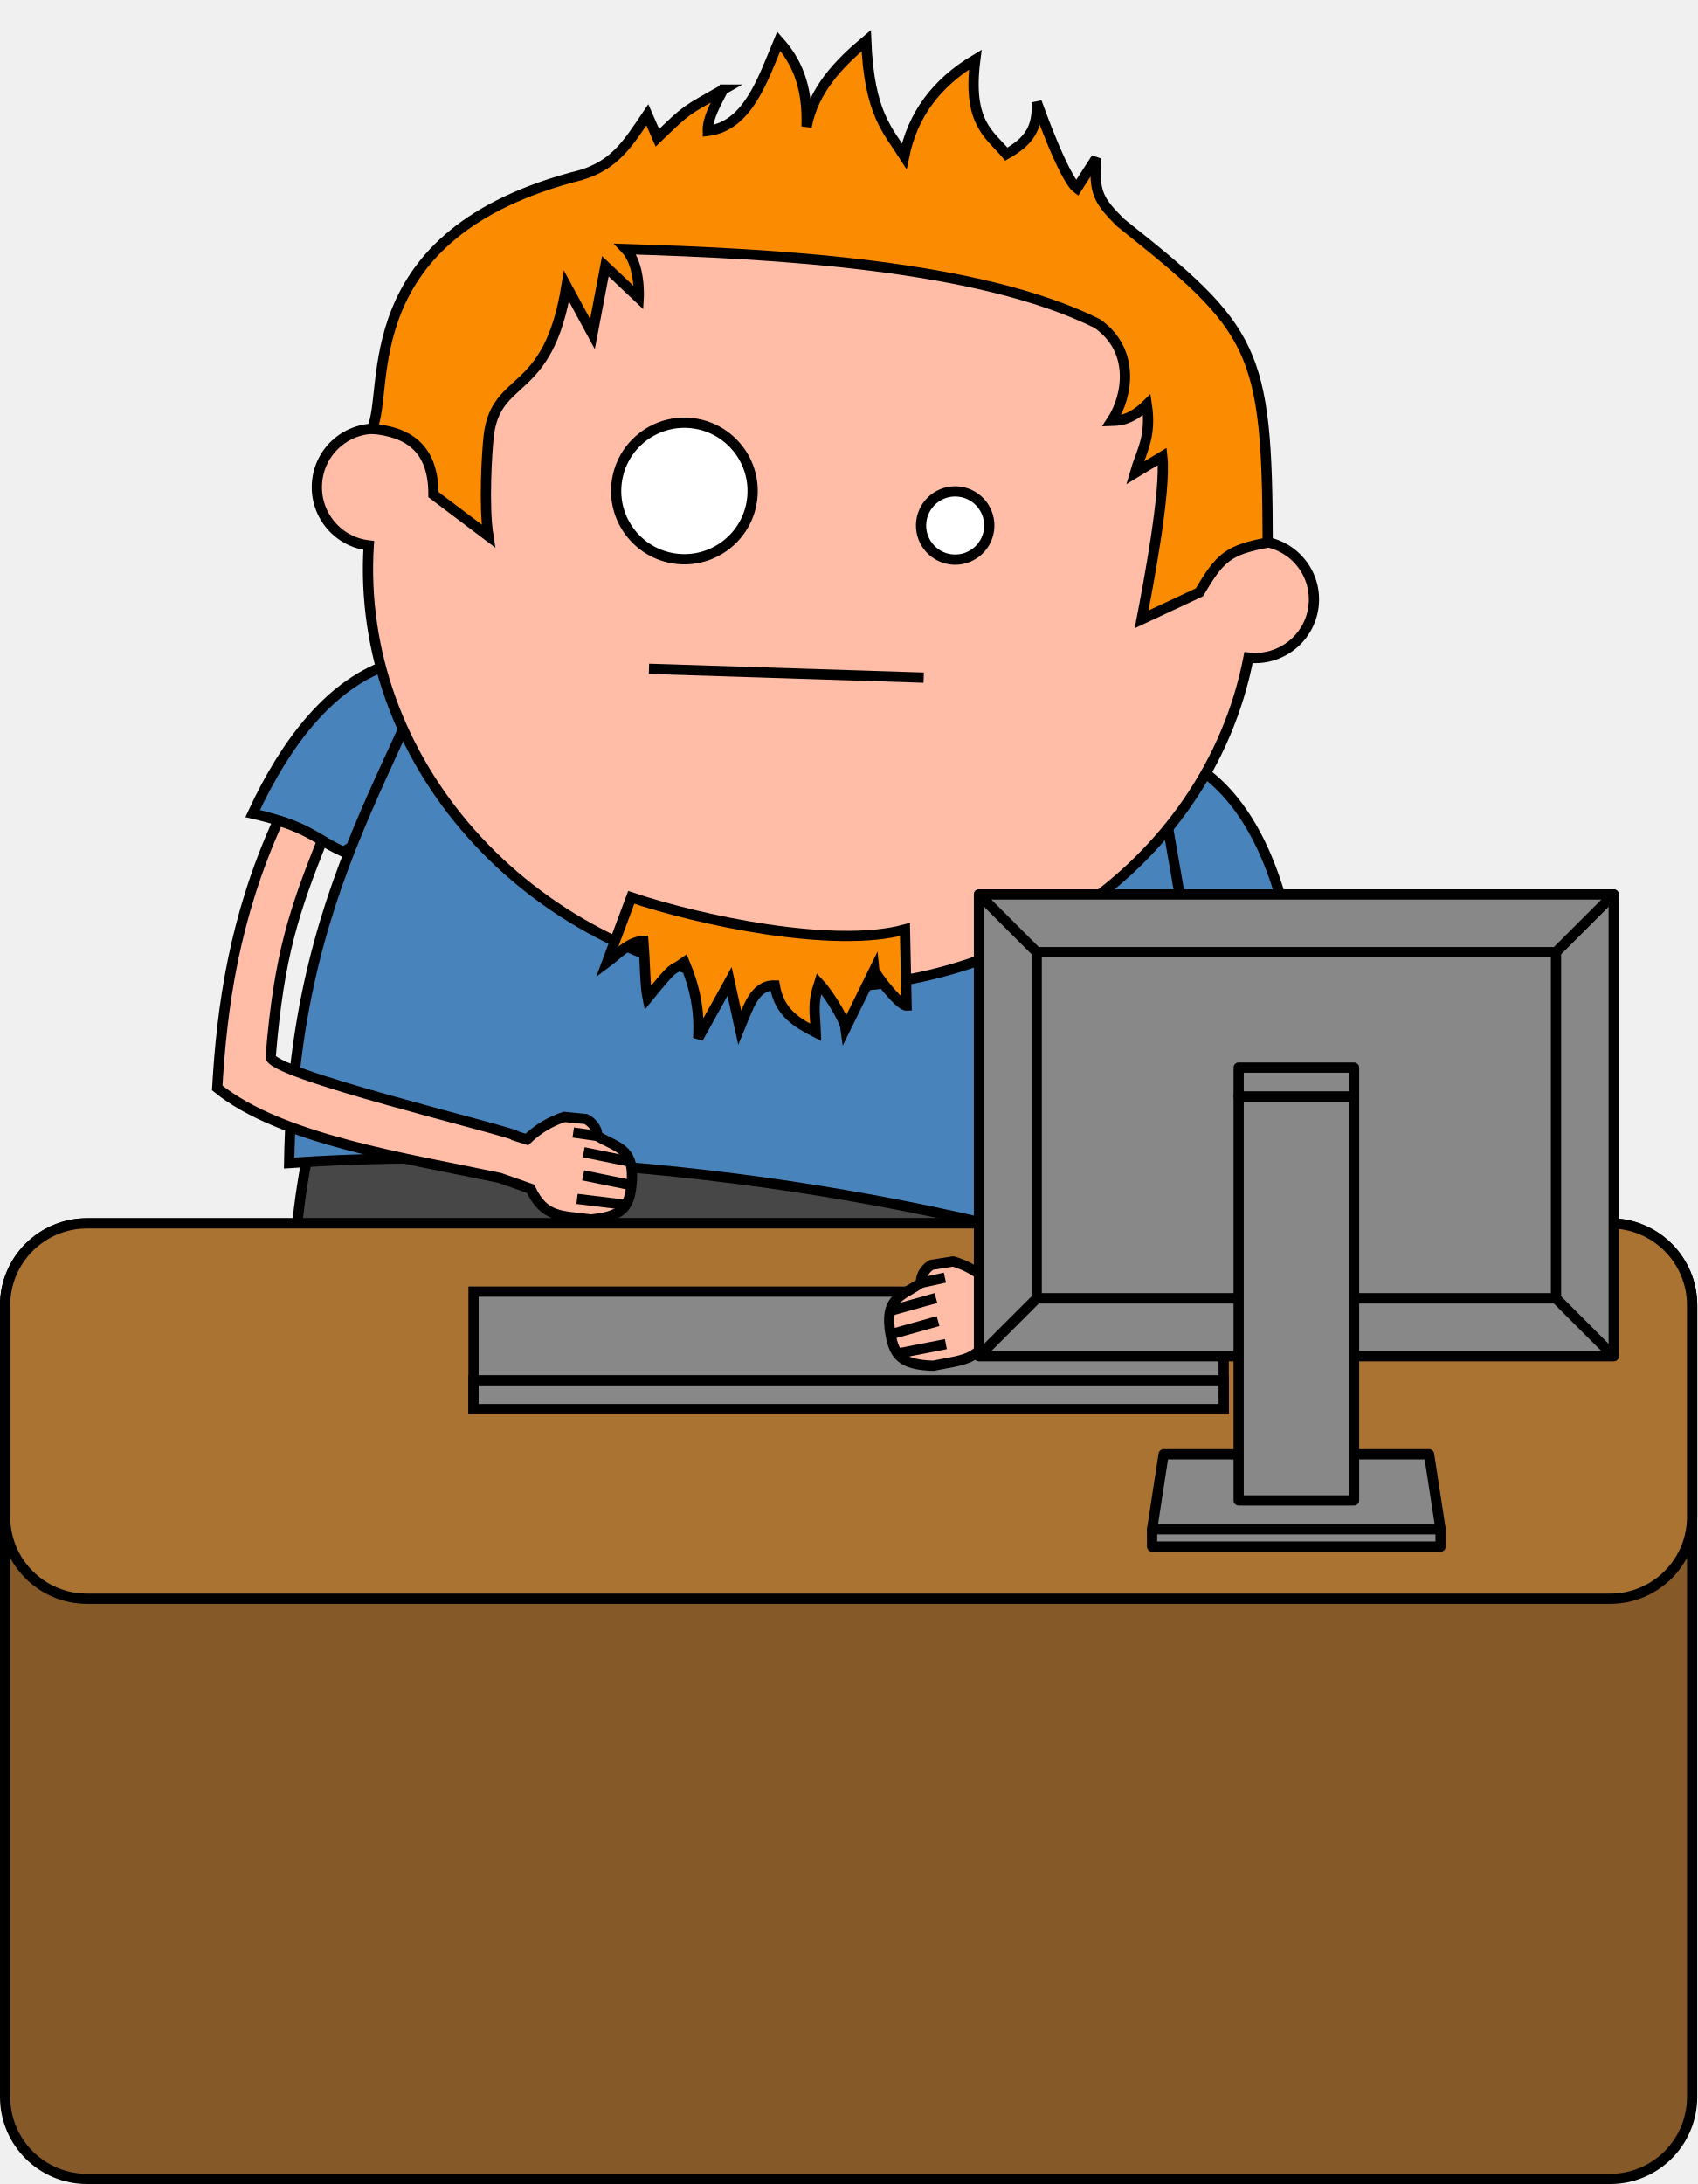
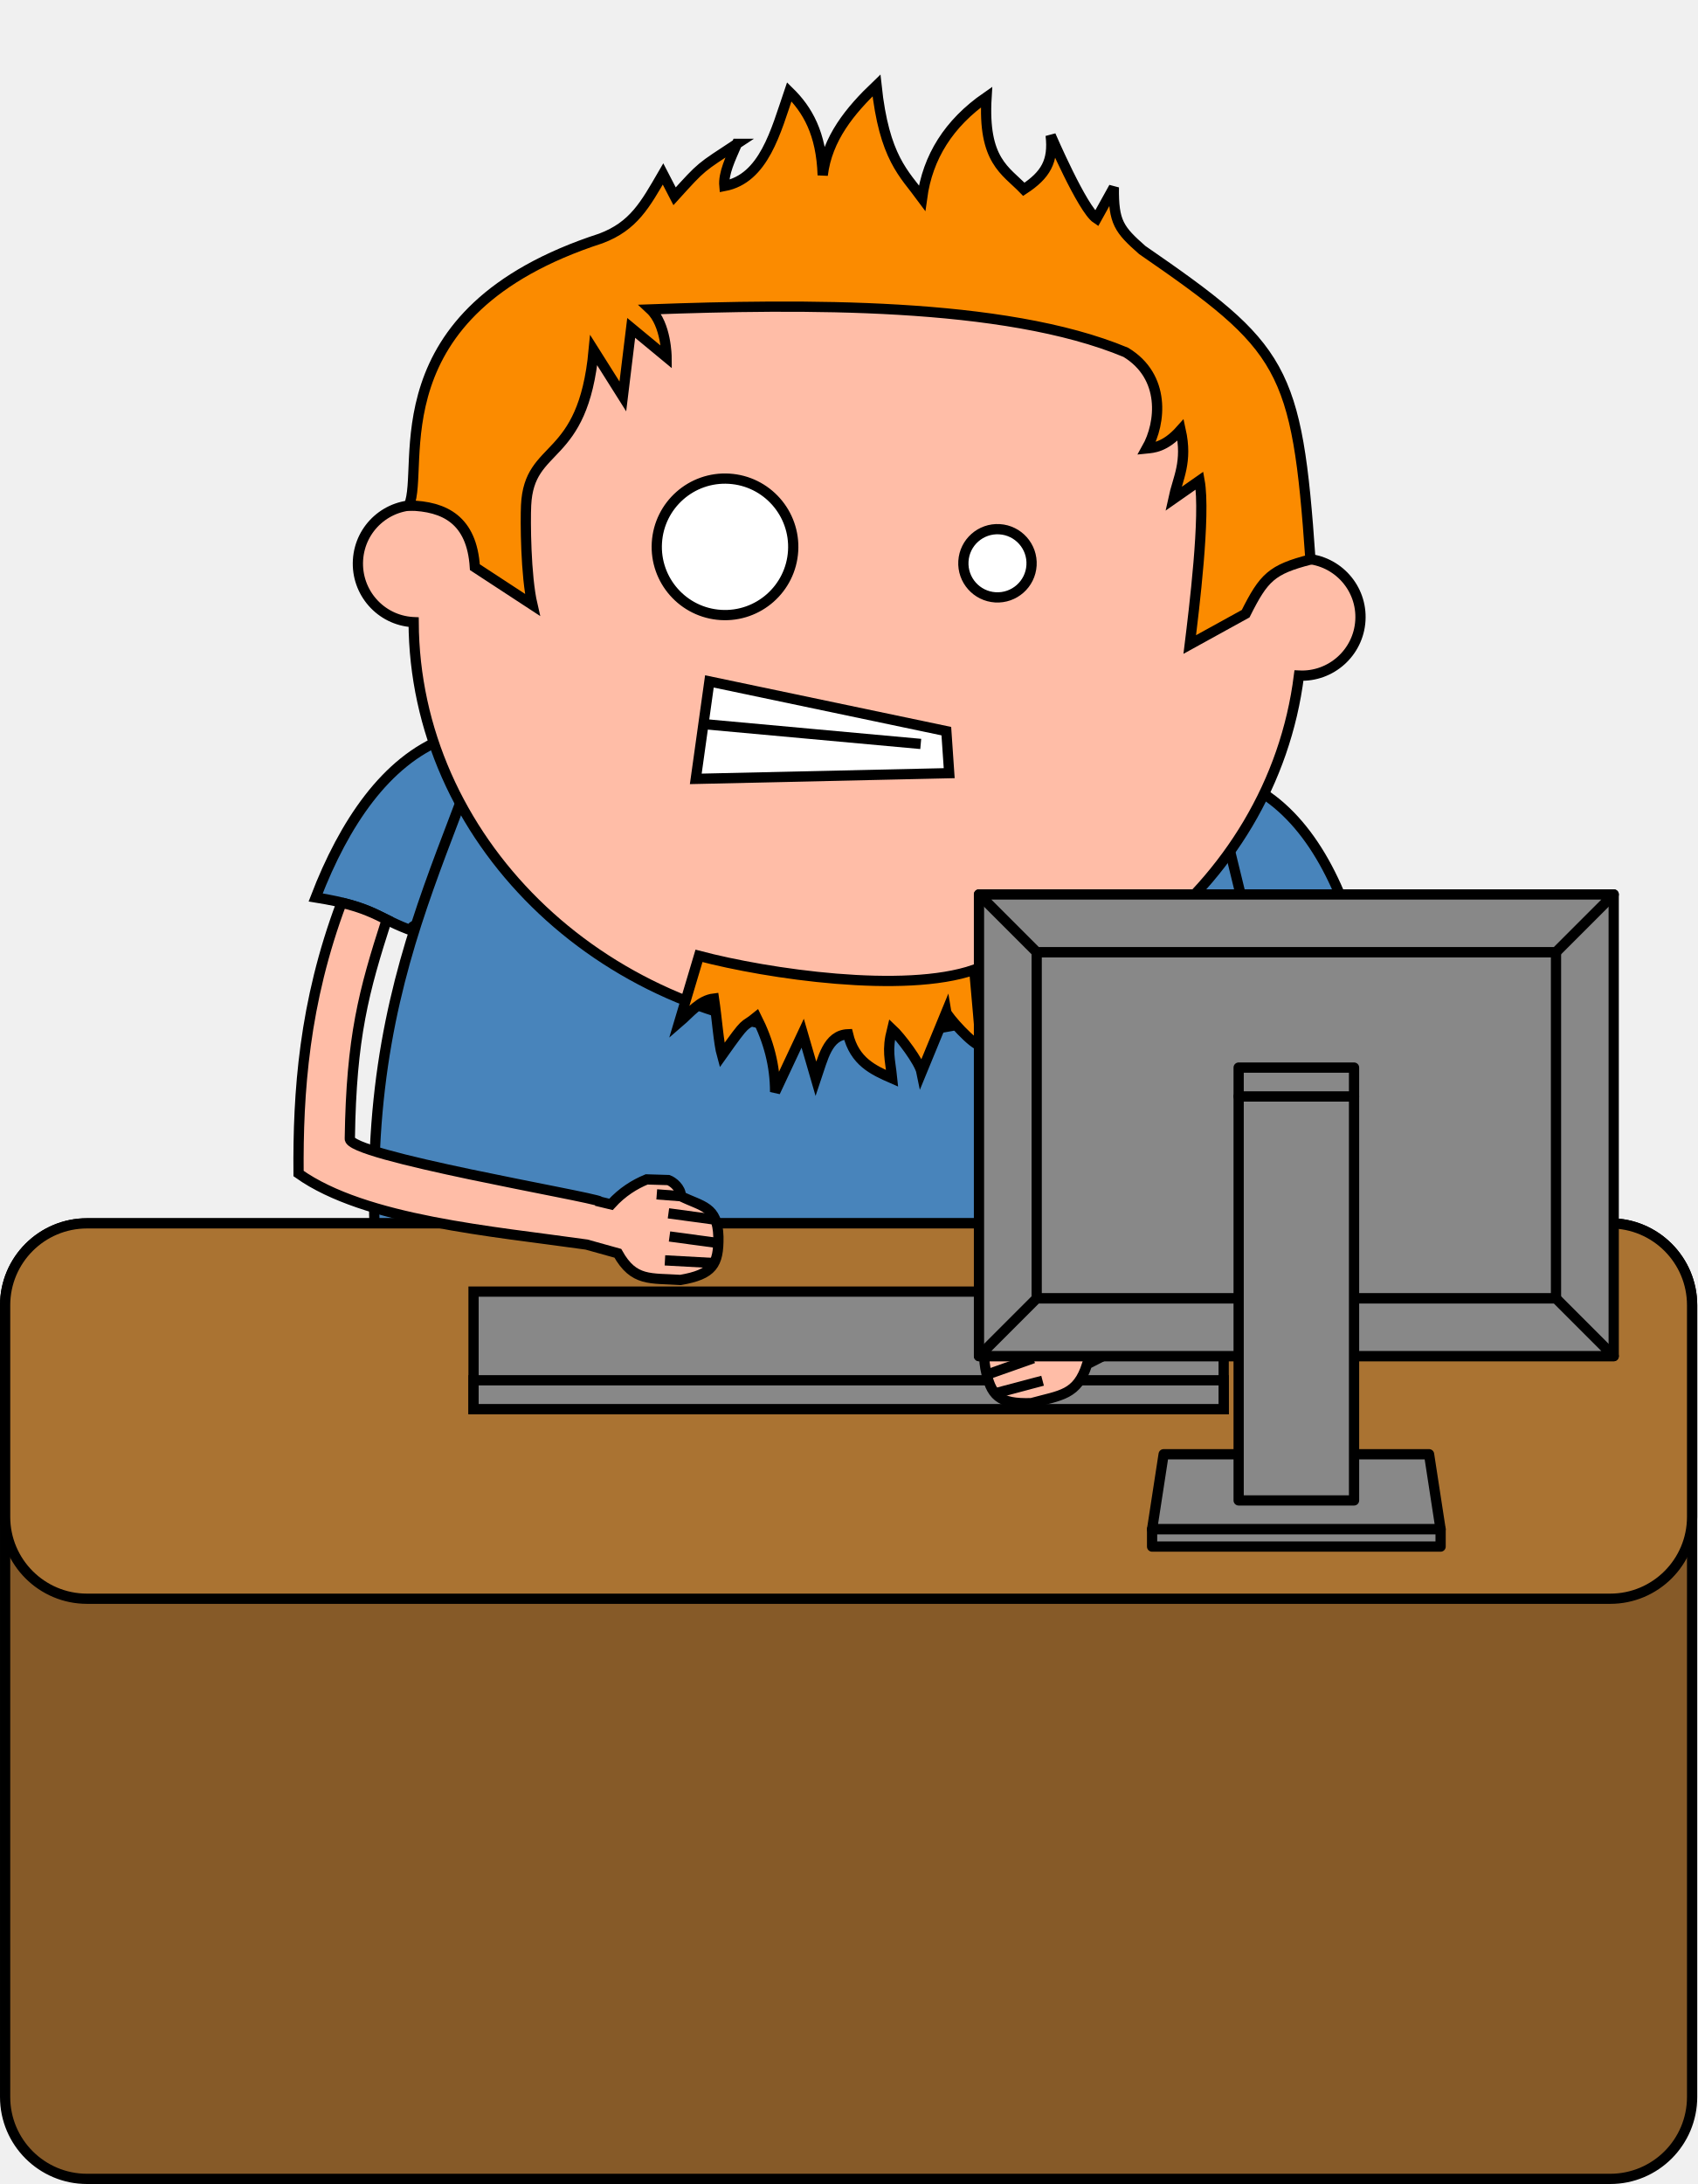
<svg xmlns="http://www.w3.org/2000/svg" width="248.707" height="319.987" id="svg19177" version="1.1">
  <defs id="defs19179" />
-   <g id="layer1" transform="translate(-3885.904,-295.2029)">
-     <path id="path15780" d="m 4058.774,404.726 2.211,2.676 c 7.82,4.881 12.157,14.923 14.242,26.42 -8.92,-0.244 -9.459,1.375 -15.087,2.203 0,0 4.053,-1.896 -13.705,-1.968 -7.501,-0.03 -9.688,-4.154 -9.704,-8.893 1.539,-4.243 2.918,-8.794 4.004,-14.107 0,-0.01 0,-0.021 -0.122,0.961 l 4.925,-8.98 13.236,1.688 z" style="fill:#4884bb;fill-opacity:1;stroke:#000000;stroke-width:1.5;stroke-opacity:1" />
-     <path style="fill:#4884bb;fill-opacity:1;stroke:#000000;stroke-width:1.5;stroke-opacity:1" d="m 3946.154,390.366 -2.811,2.036 c -8.793,2.763 -15.512,11.395 -20.415,22.001 8.694,2.002 8.811,3.704 14.051,5.918 0,0 -3.448,-2.852 13.761,1.534 7.268,1.853 10.42,-1.591 11.624,-6.173 -0.425,-4.493 -0.618,-9.245 -0.335,-14.66 0,-0.01 0,-0.021 0,-0.031 l -2.641,-8.937 -13.237,-1.688 z" id="path15782" />
-     <g id="g15784" transform="matrix(0.9919685,0.1264848,-0.1264848,0.9919685,-12352.329,-574.3609)">
-       <path id="path15786" d="m 16401.387,-984.638 -12,0 c -0.948,3.511 -2.458,6.708 -2,11 17.264,6.44 27,5 28,4 -1,-8 -12,-13 -14,-15 z" style="fill:#cccccf;fill-opacity:1;stroke:#000000;stroke-width:1.5;stroke-opacity:1" />
-       <path style="fill:#cccccf;fill-opacity:1;stroke:#000000;stroke-width:1.5;stroke-opacity:1" d="m 16291.387,-984.638 12,0 c 0.948,3.511 2.458,6.708 2,11 -17.264,6.44 -27,5 -28,4 1,-8 12,-13 14,-15 z" id="path15788" />
-       <path id="path15790" d="m 16284.387,-1048.625 0,15 c -1.993,15.935 0.269,32.721 5,50 5.033,3.258 13.979,1.496 15,0 -2.919,-14.634 -4.146,-25.202 -3.219,-35 l 0.03,0 c 25.047,-5 70.119,-5 90.156,0 l 0.25,0 c 0.928,9.798 -0.299,20.366 -3.218,35 1.021,1.496 9.966,3.258 15,0 4.73,-17.279 6.992,-34.065 5,-50 l 0,-15 -124,0 z" style="fill:#474747;fill-opacity:1;stroke:#000000;stroke-width:1.5;stroke-opacity:1" />
-       <path style="fill:#4884bb;fill-opacity:1;stroke:#000000;stroke-width:1.5;stroke-opacity:1" d="m 16296.61,-1122.531 99.777,0 c 2.316,30.657 20,49.894 15,94.894 -40,-8 -90,-8 -130,0 -5,-45 12.342,-63.452 15.223,-94.894 z" id="path15792" />
-       <path style="fill:#ffbda7;fill-opacity:1;stroke:#000000;stroke-width:1.5;stroke-opacity:1" d="m 16346.509,-1182.625 c -30.991,0 -56.896,19.975 -63.469,46.75 -0.532,-0.103 -1.095,-0.156 -1.656,-0.156 -4.743,0 -8.563,3.82 -8.563,8.562 0,4.742 3.82,8.594 8.563,8.594 0.04,0 0.08,6e-4 0.125,0 2.046,31.494 30.372,56.437 65,56.437 34.627,0 62.922,-24.944 64.968,-56.437 4.699,-0.051 8.5,-3.883 8.5,-8.594 0,-4.742 -3.851,-8.562 -8.593,-8.562 -0.484,0 -0.945,0.048 -1.407,0.125 -6.583,-26.762 -32.488,-46.719 -63.468,-46.719 z" id="path15794" />
-       <path style="fill:none;stroke:#000000;stroke-width:1.5;stroke-linecap:butt;stroke-linejoin:miter;stroke-opacity:1" d="m 16324.53,-1106.135 40.1,-3.808" id="path15796" />
-       <path style="fill:#fb8b00;fill-opacity:1;stroke:#000000;stroke-width:1.5;stroke-linecap:butt;stroke-linejoin:miter;stroke-opacity:1" d="m 16324.574,-1191.682 c -5.238,3.932 -4.772,3.392 -8.655,8.219 l -1.888,-3.163 c -2.346,4.665 -3.835,7.887 -8.519,9.979 -32.553,12.78 -23.613,35.113 -25.727,40.755 5.275,-0.214 9.337,1.577 10.194,8.436 l 8.75,5 c -1.248,-4.202 -1.771,-12.21 -1.803,-14.489 -0.128,-9.312 7.961,-6.475 8.521,-23.292 l 4.67,6.505 0.616,-10.098 5.433,3.969 c 0,0 -0.317,-4.805 -2.782,-6.844 21.927,-2.119 51.608,-4.284 69.914,2.083 6.064,3.194 5.788,10.019 3.909,13.869 0.853,-0.14 2.662,-0.282 4.799,-2.996 1.327,4.653 0.01,7.037 -0.462,10.15 l 3.673,-2.913 c 1.218,4.997 0.314,19.14 0.01,24.057 l 7.906,-5 c 2.351,-5.5 3.419,-6.691 9,-8.5 -3.666,-28.183 -5.775,-30.752 -27.336,-43.778 -3.554,-2.772 -4.464,-3.796 -4.704,-8.911 l -2.256,4.72 c -2.14,-1.238 -7.446,-11.767 -7.446,-11.767 0.676,3.772 -0.395,5.846 -3.448,8.126 -2.838,-2.61 -6.274,-3.799 -6.268,-13.162 -5.302,4.167 -8.088,9.301 -8.541,15.333 -2.843,-3.426 -5.887,-5.509 -7.661,-16.063 -3.67,3.953 -6.73,8.178 -7.075,13.608 -0.572,-6.139 -2.83,-9.47 -5.627,-11.903 -1.626,5.917 -2.938,12.904 -8.659,14.355 -0.281,-1.839 0.667,-4.087 1.461,-6.285 z" id="path15798" />
-       <path style="fill:#ffffff;fill-opacity:1;stroke:#000000;stroke-width:3.334;stroke-miterlimit:4;stroke-opacity:1;stroke-dasharray:none" id="path15800" d="m 884.894,95.243 c 0,6.137 -4.975,11.112 -11.112,11.112 -6.137,0 -11.112,-4.975 -11.112,-11.112 0,-6.137 4.975,-11.112 11.112,-11.112 6.137,0 11.112,4.975 11.112,11.112 z" transform="matrix(0.449977,0,0,0.449977,15973.205,-1175.495)" />
-       <path style="fill:#ffffff;fill-opacity:1;stroke:#000000;stroke-width:1.667;stroke-miterlimit:4;stroke-opacity:1;stroke-dasharray:none" id="path15802" d="m 884.894,95.243 c 0,6.137 -4.975,11.112 -11.112,11.112 -6.137,0 -11.112,-4.975 -11.112,-11.112 0,-6.137 4.975,-11.112 11.112,-11.112 6.137,0 11.112,4.975 11.112,11.112 z" transform="matrix(0.899954,0,0,0.899954,15540.023,-1218.352)" />
-       <path id="path15804" d="m 16323.877,-1062.696 c 1.522,-1.474 2.811,-3.414 4.883,-3.788 0.588,2.752 1.082,6.542 1.669,8.233 3.568,-5.744 2.716,-4.064 4.698,-5.897 2.001,3.434 3.166,6.92 3.4,10.796 l 3.516,-8.839 2.344,6.566 0,0 c 0.833,-3.029 1.297,-6.525 4.297,-6.819 1.199,3.947 4.008,5.022 6.836,6.061 -0.48,-2.923 -1.043,-3.976 -0.436,-7.197 1.263,1.034 4.292,4.553 4.687,6.047 l 3.088,-9.019 c 0.132,0.574 4.35,4.771 5.363,4.596 l -1.649,-11.035 c -10.013,4.165 -30.144,2.452 -40.381,0.401 z" style="fill:#fb8b00;fill-opacity:1;stroke:#000000;stroke-width:1.5;stroke-linecap:butt;stroke-linejoin:miter;stroke-opacity:1" />
+   <g id="layer1" transform="translate(-4195.904,-295.2029)">
+     <path id="path16145" d="m 4377.063,408.001 2.383,2.523 c 8.127,4.35 13.123,14.081 15.967,25.414 -8.915,0.35 -9.346,2.001 -14.906,3.202 0,0 3.918,-2.161 -13.806,-1.052 -7.487,0.469 -9.942,-3.501 -10.273,-8.227 1.253,-4.336 2.326,-8.969 3.056,-14.342 0,-0.01 0,-0.021 -0.06,0.967 l 4.317,-9.288 13.32,0.804 z" style="fill:#4884bb;fill-opacity:1;stroke:#000000;stroke-width:1.5;stroke-opacity:1" />
+     <path style="fill:#4884bb;fill-opacity:1;stroke:#000000;stroke-width:1.5;stroke-opacity:1" d="m 4263.737,401.163 -2.67,2.218 c -8.59,3.341 -14.72,12.401 -18.907,23.31 8.809,1.419 9.038,3.11 14.414,4.971 0,0 -3.63,-2.617 13.832,0.616 7.376,1.365 10.291,-2.28 11.188,-6.933 -0.723,-4.455 -1.231,-9.183 -1.31,-14.605 0,-0.01 0,-0.021 0,-0.031 l -3.229,-8.742 -13.32,-0.804 z" id="path16147" />
+     <g transform="matrix(0.9981845,0.06023126,-0.06023126,0.9981845,-12062.822,522.5457)" id="g16149">
+       <path id="path16151" d="m 16401.387,-984.638 -12,0 c -0.948,3.511 -2.458,6.708 -2,11 17.264,6.44 27,5 28,4 -1,-8 -12,-13 -14,-15 z" style="fill:#cccccf;fill-opacity:1;stroke:#000000;stroke-width:1.5;stroke-opacity:1" />
+       <path style="fill:#cccccf;fill-opacity:1;stroke:#000000;stroke-width:1.5;stroke-opacity:1" d="m 16291.387,-984.638 12,0 c 0.948,3.511 2.458,6.708 2,11 -17.264,6.44 -27,5 -28,4 1,-8 12,-13 14,-15 z" id="path16153" />
+       <path id="path16155" d="m 16284.387,-1048.625 0,15 c -1.993,15.935 0.269,32.721 5,50 5.033,3.258 13.979,1.496 15,0 -2.919,-14.634 -4.146,-25.202 -3.219,-35 l 0.03,0 c 25.047,-5 70.119,-5 90.156,0 l 0.25,0 c 0.928,9.798 -0.299,20.366 -3.218,35 1.021,1.496 9.966,3.258 15,0 4.73,-17.279 6.992,-34.065 5,-50 l 0,-15 -124,0 z" style="fill:#474747;fill-opacity:1;stroke:#000000;stroke-width:1.5;stroke-opacity:1" />
+       <path style="fill:#4884bb;fill-opacity:1;stroke:#000000;stroke-width:1.5;stroke-opacity:1" d="m 16296.61,-1122.531 99.777,0 c 2.316,30.657 20,49.894 15,94.894 -40,-8 -90,-8 -130,0 -5,-45 12.342,-63.452 15.223,-94.894 z" id="path16157" />
+       <path style="fill:#ffbda7;fill-opacity:1;stroke:#000000;stroke-width:1.5;stroke-opacity:1" d="m 16346.509,-1182.625 c -30.991,0 -56.896,19.975 -63.469,46.75 -0.532,-0.103 -1.095,-0.156 -1.656,-0.156 -4.743,0 -8.563,3.82 -8.563,8.562 0,4.742 3.82,8.594 8.563,8.594 0.04,0 0.08,6e-4 0.125,0 2.046,31.494 30.372,56.437 65,56.437 34.627,0 62.922,-24.944 64.968,-56.437 4.699,-0.051 8.5,-3.883 8.5,-8.594 0,-4.742 -3.851,-8.562 -8.593,-8.562 -0.484,0 -0.945,0.048 -1.407,0.125 -6.583,-26.762 -32.488,-46.719 -63.468,-46.719 z" id="path16159" />
+       <path id="path16266" d="m 16325.293,-1112.82 35.094,5.183 0.791,6.121 -37.018,3.069 z" style="fill:#ffffff;fill-opacity:1;stroke:#000000;stroke-width:1.5;stroke-linecap:butt;stroke-linejoin:miter;stroke-opacity:1" />
+       <path style="fill:none;stroke:#000000;stroke-width:1.5;stroke-linecap:butt;stroke-linejoin:miter;stroke-opacity:1" d="m 16324.797,-1106.526 31.96,0.986" id="path16161" />
+       <path style="fill:#fb8b00;fill-opacity:1;stroke:#000000;stroke-width:1.5;stroke-linecap:butt;stroke-linejoin:miter;stroke-opacity:1" d="m 16324.574,-1191.682 c -5.238,3.932 -4.772,3.392 -8.655,8.219 l -1.888,-3.163 c -2.346,4.665 -3.835,7.887 -8.519,9.979 -32.553,12.78 -23.613,35.113 -25.727,40.755 5.275,-0.214 9.337,1.577 10.194,8.436 l 8.75,5 c -1.248,-4.202 -1.771,-12.21 -1.803,-14.489 -0.128,-9.312 7.961,-6.475 8.521,-23.292 l 4.67,6.505 0.616,-10.098 5.433,3.969 c 0,0 -0.317,-4.805 -2.782,-6.844 21.927,-2.119 51.608,-4.284 69.914,2.083 6.064,3.194 5.788,10.019 3.909,13.869 0.853,-0.14 2.662,-0.282 4.799,-2.996 1.327,4.653 0.01,7.037 -0.462,10.15 l 3.673,-2.913 c 1.218,4.997 0.314,19.14 0.01,24.057 l 7.906,-5 c 2.351,-5.5 3.419,-6.691 9,-8.5 -3.666,-28.183 -5.775,-30.752 -27.336,-43.778 -3.554,-2.772 -4.464,-3.796 -4.704,-8.911 l -2.256,4.72 c -2.14,-1.238 -7.446,-11.767 -7.446,-11.767 0.676,3.772 -0.395,5.846 -3.448,8.126 -2.838,-2.61 -6.274,-3.799 -6.268,-13.162 -5.302,4.167 -8.088,9.301 -8.541,15.333 -2.843,-3.426 -5.887,-5.509 -7.661,-16.063 -3.67,3.953 -6.73,8.178 -7.075,13.608 -0.572,-6.139 -2.83,-9.47 -5.627,-11.903 -1.626,5.917 -2.938,12.904 -8.659,14.355 -0.281,-1.839 0.667,-4.087 1.461,-6.285 z" id="path16163" />
+       <path style="fill:#ffffff;fill-opacity:1;stroke:#000000;stroke-width:3.334;stroke-miterlimit:4;stroke-opacity:1;stroke-dasharray:none" id="path16165" d="m 884.894,95.243 c 0,6.137 -4.975,11.112 -11.112,11.112 -6.137,0 -11.112,-4.975 -11.112,-11.112 0,-6.137 4.975,-11.112 11.112,-11.112 6.137,0 11.112,4.975 11.112,11.112 z" transform="matrix(0.449977,0,0,0.449977,15973.205,-1175.495)" />
+       <path style="fill:#ffffff;fill-opacity:1;stroke:#000000;stroke-width:1.667;stroke-miterlimit:4;stroke-opacity:1;stroke-dasharray:none" id="path16167" d="m 884.894,95.243 c 0,6.137 -4.975,11.112 -11.112,11.112 -6.137,0 -11.112,-4.975 -11.112,-11.112 0,-6.137 4.975,-11.112 11.112,-11.112 6.137,0 11.112,4.975 11.112,11.112 z" transform="matrix(0.899954,0,0,0.899954,15540.023,-1218.352)" />
+       <path id="path16169" d="m 16323.877,-1062.696 c 1.522,-1.474 2.811,-3.414 4.883,-3.788 0.588,2.752 1.082,6.542 1.669,8.233 3.568,-5.744 2.716,-4.064 4.698,-5.897 2.001,3.434 3.166,6.92 3.4,10.796 l 3.516,-8.839 2.344,6.566 0,0 c 0.833,-3.029 1.297,-6.525 4.297,-6.819 1.199,3.947 4.008,5.022 6.836,6.061 -0.48,-2.923 -1.043,-3.976 -0.436,-7.197 1.263,1.034 4.292,4.553 4.687,6.047 l 3.088,-9.019 c 0.132,0.574 4.35,4.771 5.363,4.596 l -1.649,-11.035 c -10.013,4.165 -30.144,2.452 -40.381,0.401 z" style="fill:#fb8b00;fill-opacity:1;stroke:#000000;stroke-width:1.5;stroke-linecap:butt;stroke-linejoin:miter;stroke-opacity:1" />
    </g>
-     <g id="g15806" transform="translate(-12396.142,1502.078)">
-       <rect style="fill:#865a28;fill-opacity:1;stroke:#000000;stroke-width:1.5;stroke-linecap:round;stroke-linejoin:round;stroke-miterlimit:4;stroke-opacity:1;stroke-dasharray:none" id="rect15808" width="247.207" height="140" x="16282.796" y="-1027.638" rx="12" ry="12" />
-       <rect rx="12" y="-1027.638" x="16282.796" height="55" width="247.207" id="rect15810" style="fill:#aa7332;fill-opacity:1;stroke:#000000;stroke-width:1.5;stroke-linecap:round;stroke-linejoin:round;stroke-miterlimit:4;stroke-opacity:1;stroke-dasharray:none" ry="12" />
-       <g id="g15812" transform="translate(6410.003,-570)">
-         <g transform="matrix(0.845558,0,0,0.845558,10021.763,-3112.834)" style="fill:#666666;fill-opacity:1;stroke:#000000;stroke-width:1.774;stroke-opacity:1" id="g15814">
-           <rect style="fill:#888888;fill-opacity:1;stroke:#000000;stroke-width:1.774;stroke-opacity:1" id="rect15816" width="130" height="20.365" x="-95" y="3151.997" />
-           <rect y="3167.362" x="-95" height="5" width="130" id="rect15818" style="fill:#888888;fill-opacity:1;stroke:#000000;stroke-width:1.774;stroke-opacity:1" />
+     <g transform="translate(-12086.142,1502.078)" id="g16171">
+       <rect style="fill:#865a28;fill-opacity:1;stroke:#000000;stroke-width:1.5;stroke-linecap:round;stroke-linejoin:round;stroke-miterlimit:4;stroke-opacity:1;stroke-dasharray:none" id="rect16173" width="247.207" height="140" x="16282.796" y="-1027.638" rx="12" ry="12" />
+       <rect rx="12" y="-1027.638" x="16282.796" height="55" width="247.207" id="rect16175" style="fill:#aa7332;fill-opacity:1;stroke:#000000;stroke-width:1.5;stroke-linecap:round;stroke-linejoin:round;stroke-miterlimit:4;stroke-opacity:1;stroke-dasharray:none" ry="12" />
+       <g id="g16177" transform="translate(6410.003,-570)">
+         <g transform="matrix(0.845558,0,0,0.845558,10021.763,-3112.834)" style="fill:#666666;fill-opacity:1;stroke:#000000;stroke-width:1.774;stroke-opacity:1" id="g16179">
+           <rect style="fill:#888888;fill-opacity:1;stroke:#000000;stroke-width:1.774;stroke-opacity:1" id="rect16181" width="130" height="20.365" x="-95" y="3151.997" />
+           <rect y="3167.362" x="-95" height="5" width="130" id="rect16183" style="fill:#888888;fill-opacity:1;stroke:#000000;stroke-width:1.774;stroke-opacity:1" />
        </g>
      </g>
    </g>
-     <g transform="matrix(-0.9919685,-0.1264848,-0.1264848,0.9919685,20137.357,3568.345)" id="g15834">
-       <path id="path15836" transform="translate(2346.79,402.6562)" d="m 13986.656,-1479.875 c -4.619,14.989 -4.72,28.141 -3.906,40 10.04,7.403 20.922,13.389 32.375,18.438 l 0.25,-0.375 -0.125,0.438 4.125,2.438 c 1.161,4.642 3.591,4.742 7.813,6.188 4.741,0.436 6.007,-0.718 7.031,-4.688 1.046,-4.379 -1.173,-4.859 -3.75,-7.156 0.325,-1.164 -0.614,-2.413 -1.157,-2.781 l -3.062,-0.906 c -1.857,0.239 -3.902,1.091 -6,2.437 l -1.594,-0.781 c -0.01,0 -0.162,-0.082 -0.187,-0.094 -1.487,-0.696 -28.916,-16.247 -28.531,-18.75 -0.675,-14.879 0.735,-21.618 3.468,-32.312 -1.825,-0.778 -3.524,-1.519 -6.75,-2.094 z" style="fill:#ffbda7;fill-opacity:1;stroke:#000000;stroke-width:1.5;stroke-opacity:1" />
-       <g transform="matrix(0.3639323,-0.7357562,0.7357562,0.3639323,15484.609,277.9582)" id="g15838" style="stroke:#000000;stroke-width:1.827;stroke-opacity:1">
-         <path id="path15840" d="m 1901.081,268.337 0.569,4.772" style="fill:none;stroke:#000000;stroke-width:1.827;stroke-linecap:butt;stroke-linejoin:miter;stroke-opacity:1" />
-         <path style="fill:none;stroke:#000000;stroke-width:1.827;stroke-linecap:butt;stroke-linejoin:miter;stroke-opacity:1" d="m 1889.806,272.05 1.238,8.797" id="path15842" />
-         <path id="path15844" d="m 1894.148,272.024 0.527,8.781" style="fill:none;stroke:#000000;stroke-width:1.827;stroke-linecap:butt;stroke-linejoin:miter;stroke-opacity:1" />
-         <path style="fill:none;stroke:#000000;stroke-width:1.827;stroke-linecap:butt;stroke-linejoin:miter;stroke-opacity:1" d="m 1898.163,271.039 0.527,8.781" id="path15846" />
+     <g transform="matrix(-0.9981845,-0.06023126,-0.06023126,0.9981845,20630.45,2495.268)" id="g16199">
+       <path id="path16201" transform="translate(2346.79,402.6562)" d="m 13986.656,-1479.875 c -4.619,14.989 -4.72,28.141 -3.906,40 10.04,7.403 20.922,13.389 32.375,18.438 l 0.25,-0.375 -0.125,0.438 4.125,2.438 c 1.161,4.642 3.591,4.742 7.813,6.188 4.741,0.436 6.007,-0.718 7.031,-4.688 1.046,-4.379 -1.173,-4.859 -3.75,-7.156 0.325,-1.164 -0.614,-2.413 -1.157,-2.781 l -3.062,-0.906 c -1.857,0.239 -3.902,1.091 -6,2.437 l -1.594,-0.781 c -0.01,0 -0.162,-0.082 -0.187,-0.094 -1.487,-0.696 -28.916,-16.247 -28.531,-18.75 -0.675,-14.879 0.735,-21.618 3.468,-32.312 -1.825,-0.778 -3.524,-1.519 -6.75,-2.094 z" style="fill:#ffbda7;fill-opacity:1;stroke:#000000;stroke-width:1.5;stroke-opacity:1" />
+       <g transform="matrix(0.3639323,-0.7357562,0.7357562,0.3639323,15484.609,277.9582)" id="g16203" style="stroke:#000000;stroke-width:1.827;stroke-opacity:1">
+         <path id="path16205" d="m 1901.081,268.337 0.569,4.772" style="fill:none;stroke:#000000;stroke-width:1.827;stroke-linecap:butt;stroke-linejoin:miter;stroke-opacity:1" />
+         <path style="fill:none;stroke:#000000;stroke-width:1.827;stroke-linecap:butt;stroke-linejoin:miter;stroke-opacity:1" d="m 1889.806,272.05 1.238,8.797" id="path16207" />
+         <path id="path16209" d="m 1894.148,272.024 0.527,8.781" style="fill:none;stroke:#000000;stroke-width:1.827;stroke-linecap:butt;stroke-linejoin:miter;stroke-opacity:1" />
+         <path style="fill:none;stroke:#000000;stroke-width:1.827;stroke-linecap:butt;stroke-linejoin:miter;stroke-opacity:1" d="m 1898.163,271.039 0.527,8.781" id="path16211" />
      </g>
    </g>
-     <g style="stroke:#000000;stroke-width:1.774;stroke-opacity:1" transform="matrix(0.845558,0,0,0.845558,4101.235,-2175.837)" id="g15848">
-       <rect y="3077.362" x="-85" height="80" width="110" id="rect15850" style="fill:#888888;fill-opacity:1;stroke:#000000;stroke-width:1.774;stroke-linecap:round;stroke-linejoin:round;stroke-miterlimit:4;stroke-opacity:1;stroke-dasharray:none" />
-       <path style="fill:#888888;fill-opacity:1;stroke:#000000;stroke-width:1.774;stroke-linecap:round;stroke-linejoin:round;stroke-miterlimit:4;stroke-opacity:1" d="m -53,3174.362 46,0 2,13 -50,0 z" id="path15852" />
-       <rect style="fill:#888888;fill-opacity:1;stroke:#000000;stroke-width:1.774;stroke-linecap:round;stroke-linejoin:round;stroke-miterlimit:4;stroke-opacity:1;stroke-dasharray:none" id="rect15854" width="90" height="60.001" x="-75" y="3087.362" />
-       <path id="path15856" d="m -85,3157.362 110,0 -10,-10 -90,0 z" style="fill:#888888;fill-opacity:1;stroke:#000000;stroke-width:1.774;stroke-linecap:round;stroke-linejoin:round;stroke-miterlimit:4;stroke-opacity:1" />
-       <rect style="fill:#888888;fill-opacity:1;stroke:#000000;stroke-width:1.774;stroke-linecap:round;stroke-linejoin:round;stroke-miterlimit:4;stroke-opacity:1;stroke-dasharray:none" id="rect15858" width="20" height="70" x="-40" y="3112.362" />
-       <rect y="-3112.362" x="-40" height="5" width="20" id="rect15860" style="fill:#888888;fill-opacity:1;stroke:#000000;stroke-width:1.774;stroke-linecap:round;stroke-linejoin:round;stroke-miterlimit:4;stroke-opacity:1;stroke-dasharray:none" transform="scale(1,-1)" />
-       <path style="fill:#888888;fill-opacity:1;stroke:#000000;stroke-width:1.774;stroke-linecap:round;stroke-linejoin:round;stroke-miterlimit:4;stroke-opacity:1" d="m -85,3077.362 110,0 -10,10 -90,0 z" id="path15862" />
-       <rect style="fill:#888888;fill-opacity:1;stroke:#000000;stroke-width:1.774;stroke-linecap:round;stroke-linejoin:round;stroke-miterlimit:4;stroke-opacity:1;stroke-dasharray:none" id="rect15864" width="50" height="3" x="-55" y="-3190.362" transform="scale(1,-1)" />
+     <g style="stroke:#000000;stroke-width:1.774;stroke-opacity:1" transform="matrix(0.845558,0,0,0.845558,4411.235,-2175.837)" id="g16213">
+       <rect y="3077.362" x="-85" height="80" width="110" id="rect16215" style="fill:#888888;fill-opacity:1;stroke:#000000;stroke-width:1.774;stroke-linecap:round;stroke-linejoin:round;stroke-miterlimit:4;stroke-opacity:1;stroke-dasharray:none" />
+       <path style="fill:#888888;fill-opacity:1;stroke:#000000;stroke-width:1.774;stroke-linecap:round;stroke-linejoin:round;stroke-miterlimit:4;stroke-opacity:1" d="m -53,3174.362 46,0 2,13 -50,0 z" id="path16217" />
+       <rect style="fill:#888888;fill-opacity:1;stroke:#000000;stroke-width:1.774;stroke-linecap:round;stroke-linejoin:round;stroke-miterlimit:4;stroke-opacity:1;stroke-dasharray:none" id="rect16219" width="90" height="60.001" x="-75" y="3087.362" />
+       <path id="path16221" d="m -85,3157.362 110,0 -10,-10 -90,0 z" style="fill:#888888;fill-opacity:1;stroke:#000000;stroke-width:1.774;stroke-linecap:round;stroke-linejoin:round;stroke-miterlimit:4;stroke-opacity:1" />
+       <rect style="fill:#888888;fill-opacity:1;stroke:#000000;stroke-width:1.774;stroke-linecap:round;stroke-linejoin:round;stroke-miterlimit:4;stroke-opacity:1;stroke-dasharray:none" id="rect16223" width="20" height="70" x="-40" y="3112.362" />
+       <rect y="-3112.362" x="-40" height="5" width="20" id="rect16225" style="fill:#888888;fill-opacity:1;stroke:#000000;stroke-width:1.774;stroke-linecap:round;stroke-linejoin:round;stroke-miterlimit:4;stroke-opacity:1;stroke-dasharray:none" transform="scale(1,-1)" />
+       <path style="fill:#888888;fill-opacity:1;stroke:#000000;stroke-width:1.774;stroke-linecap:round;stroke-linejoin:round;stroke-miterlimit:4;stroke-opacity:1" d="m -85,3077.362 110,0 -10,10 -90,0 z" id="path16227" />
+       <rect style="fill:#888888;fill-opacity:1;stroke:#000000;stroke-width:1.774;stroke-linecap:round;stroke-linejoin:round;stroke-miterlimit:4;stroke-opacity:1;stroke-dasharray:none" id="rect16229" width="50" height="3" x="-55" y="-3190.362" transform="scale(1,-1)" />
    </g>
-     <g id="g15436-3" transform="matrix(0.9919685,0.1264848,-0.1264848,0.9919685,-12411.847,-581.9501)">
-       <path style="fill:#ffbda7;fill-opacity:1;stroke:#000000;stroke-width:1.5;stroke-opacity:1" d="m 15066.656,-1479.875 c -4.619,14.989 -4.72,28.141 -3.906,40 10.147,6.324 28.994,6.724 42.75,7.844 l 4.656,1 c 2.582,4.029 4.945,3.321 9.406,3.344 4.633,-1.099 5.453,-2.568 5.157,-6.656 -0.406,-4.484 -2.668,-4.239 -5.844,-5.594 -0.06,-1.207 -1.337,-2.074 -1.969,-2.25 l -3.187,0.094 c -1.684,0.819 -3.441,2.023 -5,3.969 l -1.563,-0.281 0,-0.031 c -1.487,-0.696 -37.604,-4.528 -37.218,-7.031 -0.675,-14.879 0.735,-21.618 3.468,-32.312 -1.825,-0.778 -3.524,-1.519 -6.75,-2.094 z" transform="translate(1266.79,402.6562)" id="path15254-3" />
-     </g>
-     <g style="stroke:#000000;stroke-width:1.827;stroke-opacity:1" id="g16824-7-6-8" transform="matrix(0.2121113,-0.7929645,0.7929645,0.2121113,3353.885,1911.705)">
-       <path style="fill:none;stroke:#000000;stroke-width:1.827;stroke-linecap:butt;stroke-linejoin:miter;stroke-opacity:1" d="m 1901.081,268.337 0.569,4.772" id="path16828-2-5-8" />
-       <path id="path16830-2-8-8" d="m 1889.806,272.05 1.238,8.797" style="fill:none;stroke:#000000;stroke-width:1.827;stroke-linecap:butt;stroke-linejoin:miter;stroke-opacity:1" />
-       <path style="fill:none;stroke:#000000;stroke-width:1.827;stroke-linecap:butt;stroke-linejoin:miter;stroke-opacity:1" d="m 1894.148,272.024 0.527,8.781" id="path16832-9-9-7" />
-       <path id="path16834-4-8-4" d="m 1898.163,271.039 0.527,8.781" style="fill:none;stroke:#000000;stroke-width:1.827;stroke-linecap:butt;stroke-linejoin:miter;stroke-opacity:1" />
+     <g transform="matrix(0.9981845,0.06023126,-0.06023126,0.9981845,-13460.28,438.2219)" id="g16247">
+       <g transform="translate(1340,0)" id="g16249">
+         <path style="fill:#ffbda7;fill-opacity:1;stroke:#000000;stroke-width:1.5;stroke-opacity:1" d="m 15366.656,-1471.875 c -4.619,14.989 -4.72,28.141 -3.906,40 10.147,6.324 28.994,6.724 42.75,7.844 l 4.656,1 c 2.582,4.029 4.945,3.321 9.406,3.344 4.633,-1.099 5.453,-2.568 5.157,-6.656 -0.406,-4.484 -2.668,-4.239 -5.844,-5.594 -0.06,-1.207 -1.337,-2.074 -1.969,-2.25 l -3.187,0.094 c -1.684,0.819 -3.441,2.023 -5,3.969 l -1.563,-0.281 0,-0.031 c -1.487,-0.696 -37.604,-4.528 -37.218,-7.031 -0.675,-14.879 0.735,-21.618 3.468,-32.312 -1.825,-0.778 -3.524,-1.519 -6.75,-2.094 z" transform="translate(966.7902,394.6562)" id="path16251" />
+       </g>
+       <g transform="matrix(0.1101098,-0.8134247,0.8134247,0.1101098,17294.519,479.5031)" id="g16253" style="stroke:#000000;stroke-width:1.827;stroke-opacity:1">
+         <path id="path16257" d="m 1901.081,268.337 0.569,4.772" style="fill:none;stroke:#000000;stroke-width:1.827;stroke-linecap:butt;stroke-linejoin:miter;stroke-opacity:1" />
+         <path style="fill:none;stroke:#000000;stroke-width:1.827;stroke-linecap:butt;stroke-linejoin:miter;stroke-opacity:1" d="m 1889.806,272.05 1.238,8.797" id="path16259" />
+         <path id="path16261" d="m 1894.148,272.024 0.527,8.781" style="fill:none;stroke:#000000;stroke-width:1.827;stroke-linecap:butt;stroke-linejoin:miter;stroke-opacity:1" />
+         <path style="fill:none;stroke:#000000;stroke-width:1.827;stroke-linecap:butt;stroke-linejoin:miter;stroke-opacity:1" d="m 1898.163,271.039 0.527,8.781" id="path16263" />
+       </g>
    </g>
  </g>
</svg>
